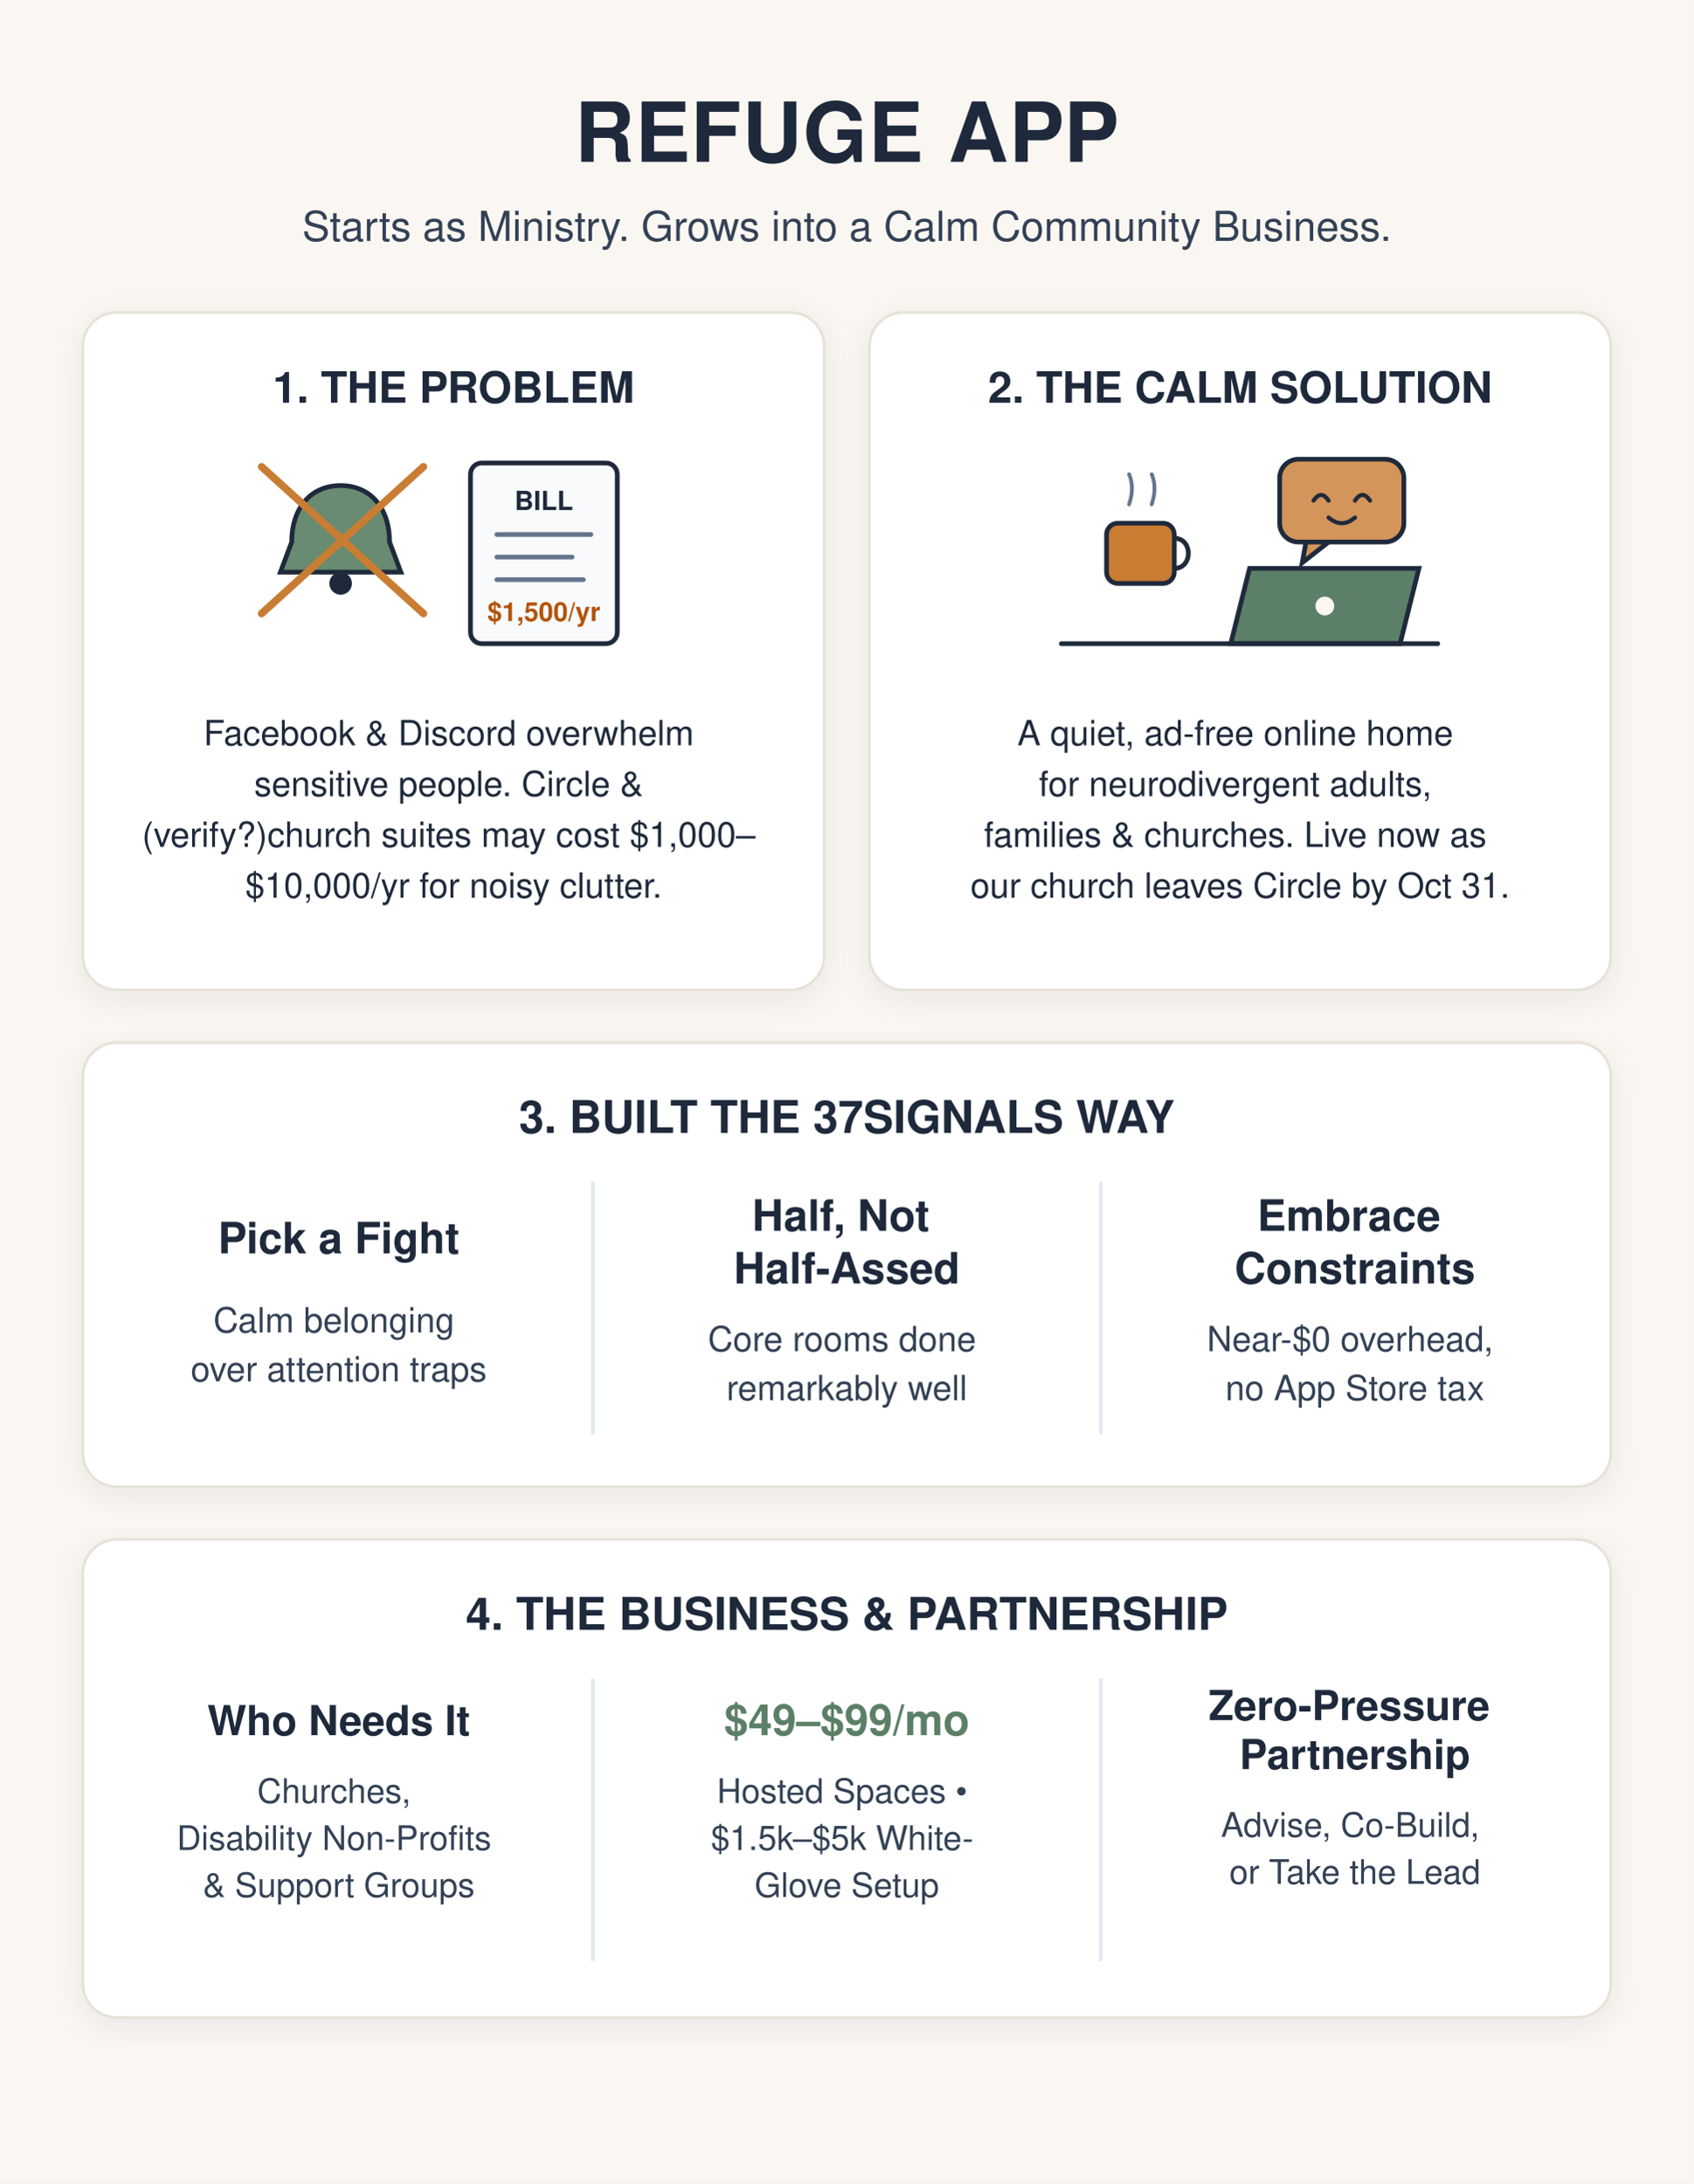
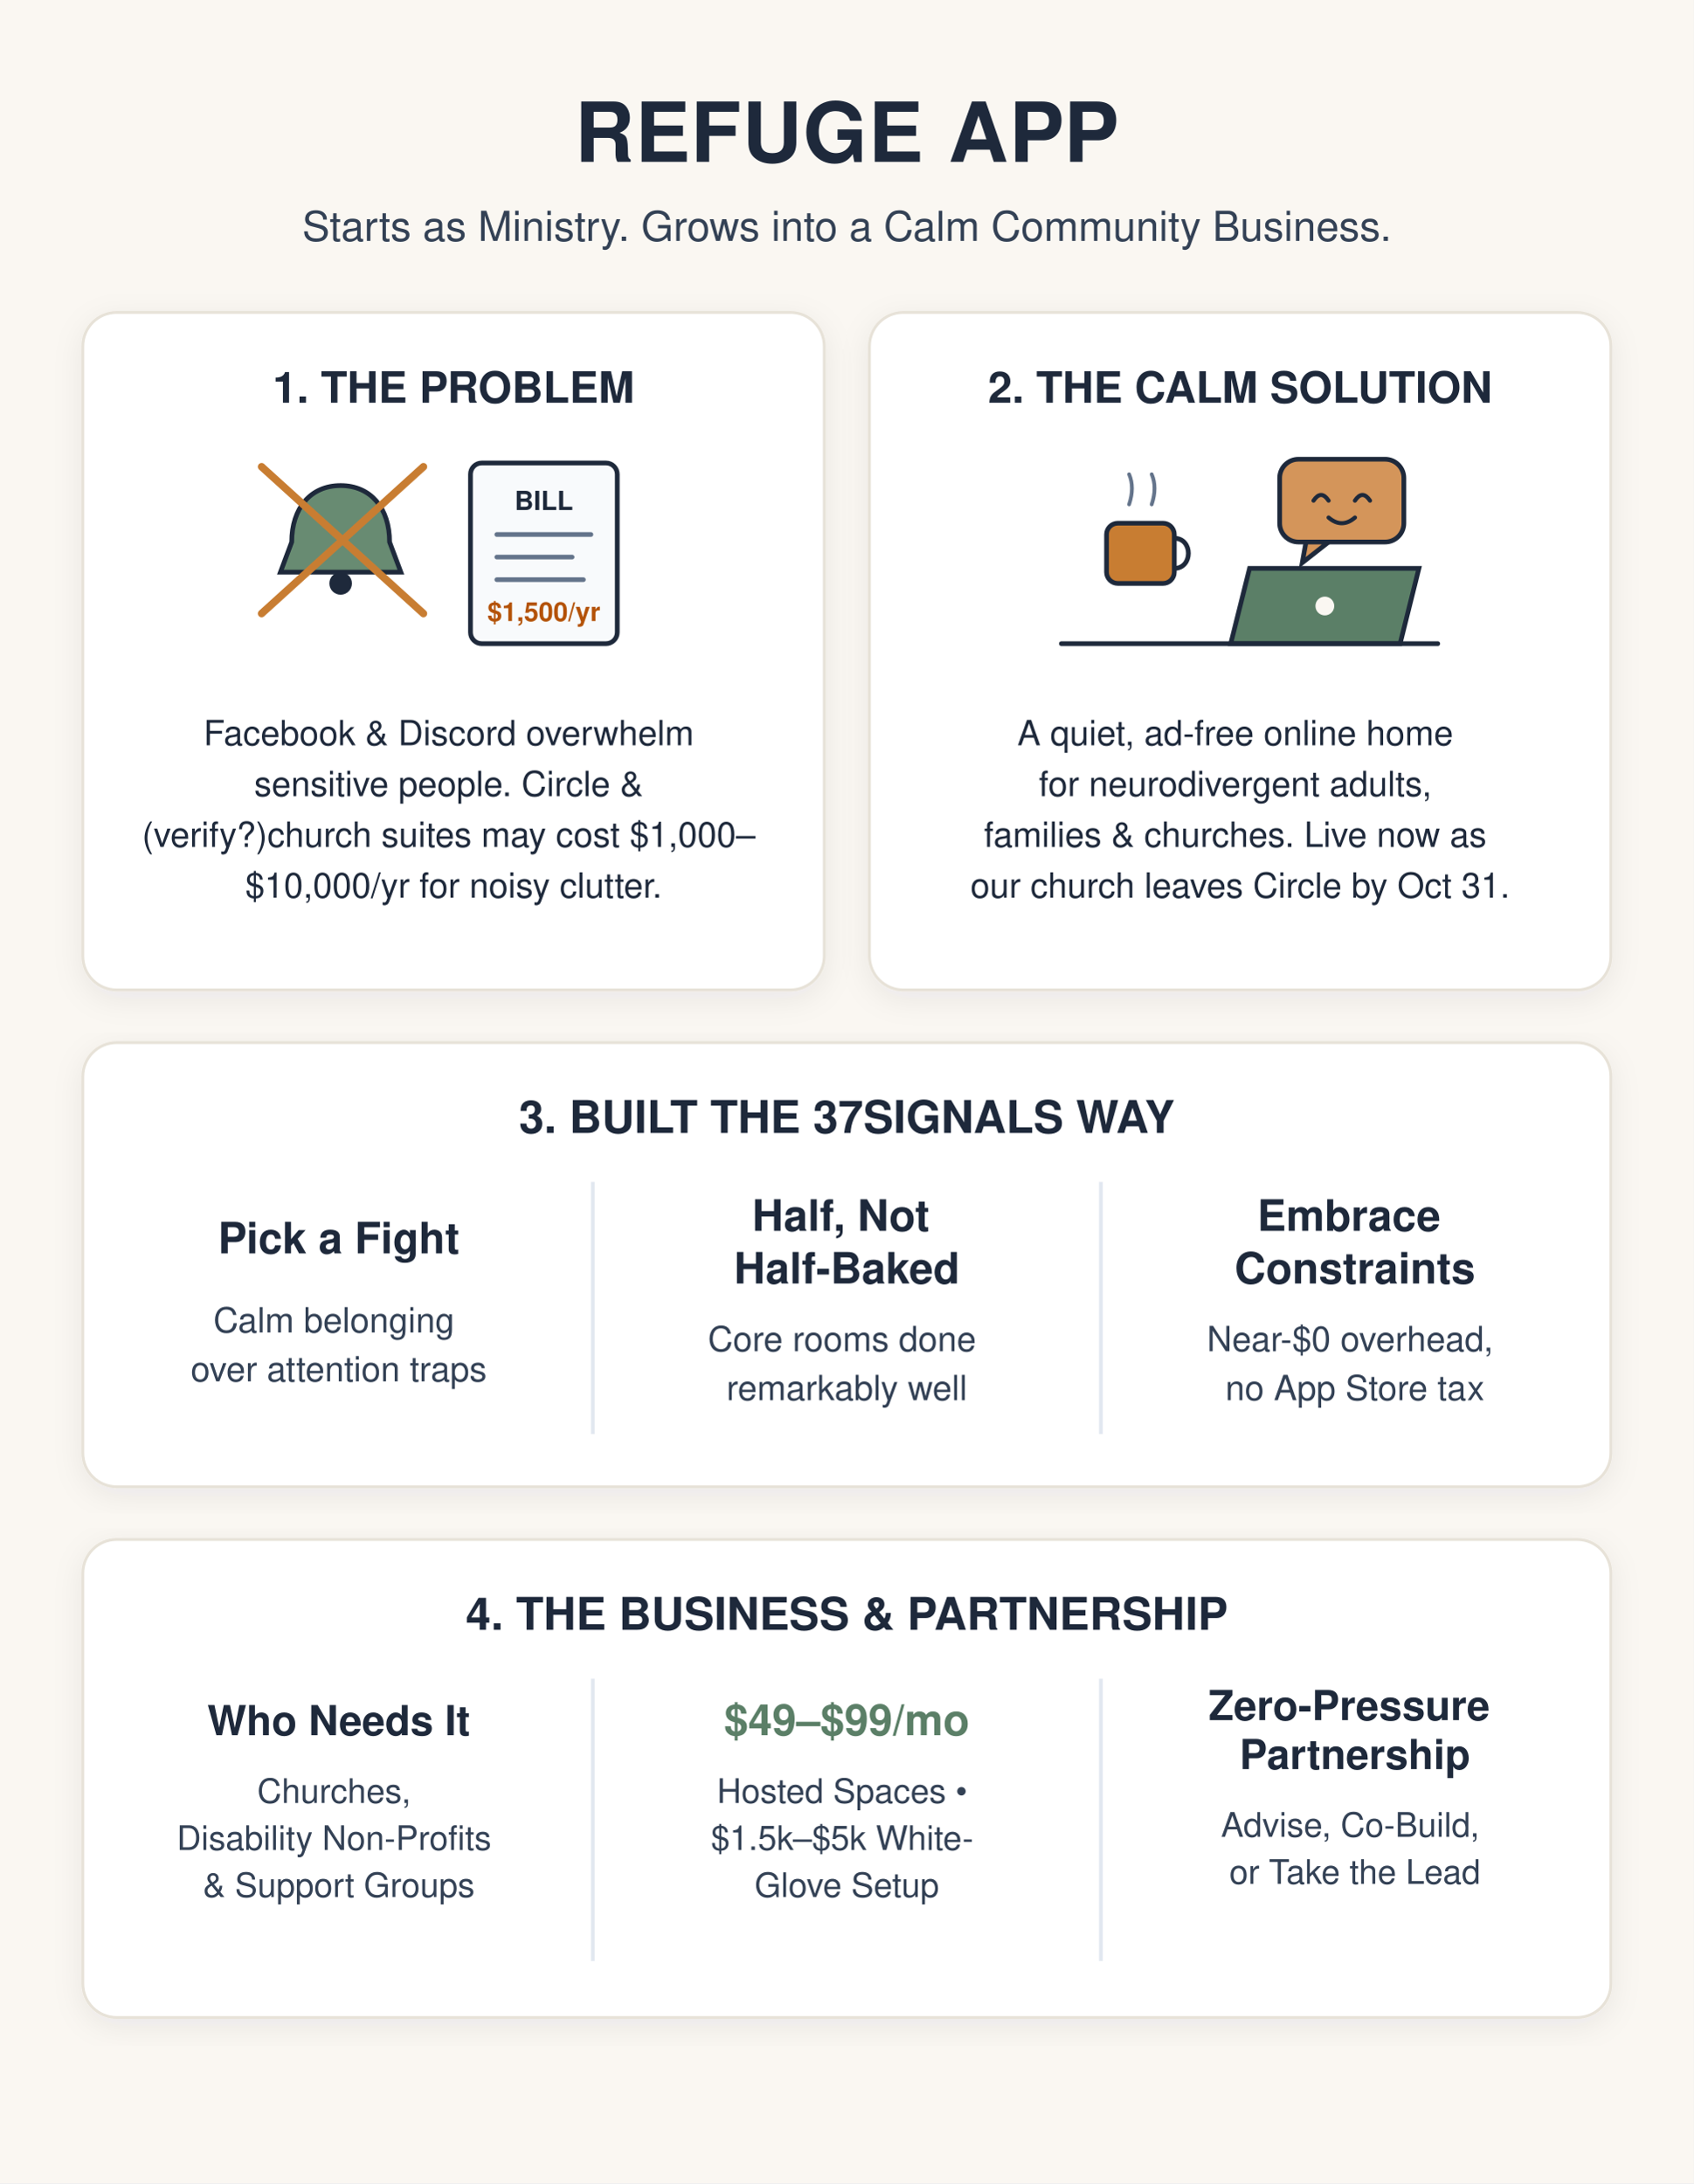
<svg xmlns="http://www.w3.org/2000/svg" viewBox="0 0 900 1160" width="900" height="1160" role="img" aria-labelledby="title desc">
  <defs>
    <filter id="cardShadow" x="-4%" y="-4%" width="108%" height="110%">
      <feDropShadow dx="0" dy="4" stdDeviation="8" flood-color="#1E293B" flood-opacity="0.07" />
    </filter>
  </defs>
  <rect width="900" height="1160" fill="#FAF7F2" />
  <text x="450" y="86" text-anchor="middle" font-family="-apple-system, BlinkMacSystemFont, 'Segoe UI', Helvetica, Arial, sans-serif" font-size="44" font-weight="800" letter-spacing="0.5" fill="#1E293B">REFUGE APP</text>
  <text x="450" y="128" text-anchor="middle" font-family="-apple-system, BlinkMacSystemFont, 'Segoe UI', Helvetica, Arial, sans-serif" font-size="22" font-weight="500" fill="#334155">Starts as Ministry. Grows into a Calm Community Business.</text>
  <rect x="44" y="166" width="394" height="360" rx="18" fill="#FFFFFF" stroke="#E7E2D8" stroke-width="1.5" filter="url(#cardShadow)" />
  <text x="241" y="214" text-anchor="middle" font-family="-apple-system, BlinkMacSystemFont, 'Segoe UI', Helvetica, Arial, sans-serif" font-size="23" font-weight="800" fill="#1E293B">1. THE PROBLEM</text>
  <g transform="translate(135, 240)">
    <path d="M46 18 C30 18 20 30 20 48 L14 64 L78 64 L72 48 C72 30 62 18 46 18 Z" fill="#688B72" stroke="#1E293B" stroke-width="2.5" />
    <circle cx="46" cy="70" r="6" fill="#1E293B" />
    <g transform="translate(115, 6)">
      <rect x="0" y="0" width="78" height="96" rx="6" fill="#F8FAFC" stroke="#1E293B" stroke-width="2.5" />
      <text x="39" y="25" text-anchor="middle" font-family="-apple-system, BlinkMacSystemFont, 'Segoe UI', Helvetica, Arial, sans-serif" font-size="14" font-weight="800" fill="#1E293B">BILL</text>
      <line x1="14" y1="38" x2="64" y2="38" stroke="#64748B" stroke-width="2.5" stroke-linecap="round" />
      <line x1="14" y1="50" x2="54" y2="50" stroke="#64748B" stroke-width="2.5" stroke-linecap="round" />
      <line x1="14" y1="62" x2="60" y2="62" stroke="#64748B" stroke-width="2.5" stroke-linecap="round" />
      <text x="39" y="84" text-anchor="middle" font-family="-apple-system, BlinkMacSystemFont, 'Segoe UI', Helvetica, Arial, sans-serif" font-size="14" font-weight="800" fill="#B45309">$1,500/yr</text>
    </g>
    <line x1="4" y1="8" x2="90" y2="86" stroke="#C87D32" stroke-width="4" stroke-linecap="round" />
    <line x1="90" y1="8" x2="4" y2="86" stroke="#C87D32" stroke-width="4" stroke-linecap="round" />
  </g>
  <text x="241" y="396" text-anchor="middle" font-family="-apple-system, BlinkMacSystemFont, 'Segoe UI', Helvetica, Arial, sans-serif" font-size="18.5" fill="#1E293B">
    <tspan x="241" dy="0">Facebook &amp; Discord overwhelm</tspan>
    <tspan x="241" dy="27">sensitive people. Circle &amp;</tspan>
    <tspan x="241" dy="27">(verify?)church suites may cost $1,000–</tspan>
    <tspan x="241" dy="27">$10,000/yr for noisy clutter.</tspan>
  </text>
  <rect x="462" y="166" width="394" height="360" rx="18" fill="#FFFFFF" stroke="#E7E2D8" stroke-width="1.5" filter="url(#cardShadow)" />
  <text x="659" y="214" text-anchor="middle" font-family="-apple-system, BlinkMacSystemFont, 'Segoe UI', Helvetica, Arial, sans-serif" font-size="23" font-weight="800" fill="#1E293B">2. THE CALM SOLUTION</text>
  <g transform="translate(548, 244)">
    <rect x="132" y="0" width="66" height="44" rx="10" fill="#D4955A" stroke="#1E293B" stroke-width="2.5" />
    <polygon points="146,44 158,44 144,55" fill="#D4955A" stroke="#1E293B" stroke-width="2.5" />
    <path d="M150 22 Q154 16 158 22" fill="none" stroke="#1E293B" stroke-width="2.2" stroke-linecap="round" />
    <path d="M172 22 Q176 16 180 22" fill="none" stroke="#1E293B" stroke-width="2.2" stroke-linecap="round" />
    <path d="M158 31 Q165 37 172 31" fill="none" stroke="#1E293B" stroke-width="2.2" stroke-linecap="round" />
    <rect x="40" y="34" width="36" height="32" rx="6" fill="#C87D32" stroke="#1E293B" stroke-width="2.5" />
    <path d="M76 42 C86 42 86 58 76 58" fill="none" stroke="#1E293B" stroke-width="2.5" />
    <path d="M52 24 Q55 15 52 8" fill="none" stroke="#64748B" stroke-width="2" stroke-linecap="round" />
    <path d="M64 24 Q67 15 64 8" fill="none" stroke="#64748B" stroke-width="2" stroke-linecap="round" />
    <polygon points="116,58 206,58 196,98 106,98" fill="#5B7F67" stroke="#1E293B" stroke-width="2.5" />
    <circle cx="156" cy="78" r="5" fill="#FAF7F2" />
    <line x1="16" y1="98" x2="216" y2="98" stroke="#1E293B" stroke-width="2.5" stroke-linecap="round" />
  </g>
  <text x="659" y="396" text-anchor="middle" font-family="-apple-system, BlinkMacSystemFont, 'Segoe UI', Helvetica, Arial, sans-serif" font-size="18.5" fill="#1E293B">
    <tspan x="659" dy="0">A quiet, ad-free online home</tspan>
    <tspan x="659" dy="27">for neurodivergent adults,</tspan>
    <tspan x="659" dy="27">families &amp; churches. Live now as</tspan>
    <tspan x="659" dy="27">our church leaves Circle by Oct 31.</tspan>
  </text>
  <rect x="44" y="554" width="812" height="236" rx="18" fill="#FFFFFF" stroke="#E7E2D8" stroke-width="1.5" filter="url(#cardShadow)" />
  <text x="450" y="602" text-anchor="middle" font-family="-apple-system, BlinkMacSystemFont, 'Segoe UI', Helvetica, Arial, sans-serif" font-size="24" font-weight="800" fill="#1E293B">3. BUILT THE 37SIGNALS WAY</text>
  <line x1="315" y1="628" x2="315" y2="762" stroke="#E2E8F0" stroke-width="2" />
  <line x1="585" y1="628" x2="585" y2="762" stroke="#E2E8F0" stroke-width="2" />
  <text x="180" y="666" text-anchor="middle" font-family="-apple-system, BlinkMacSystemFont, 'Segoe UI', Helvetica, Arial, sans-serif" font-size="23" font-weight="800" fill="#1E293B">Pick a Fight</text>
  <text x="180" y="708" text-anchor="middle" font-family="-apple-system, BlinkMacSystemFont, 'Segoe UI', Helvetica, Arial, sans-serif" font-size="18.5" fill="#334155">
    <tspan x="180" dy="0">Calm belonging</tspan>
    <tspan x="180" dy="26">over attention traps</tspan>
  </text>
  <text x="450" y="654" text-anchor="middle" font-family="-apple-system, BlinkMacSystemFont, 'Segoe UI', Helvetica, Arial, sans-serif" font-size="23" font-weight="800" fill="#1E293B">
    <tspan x="450" dy="0">Half, Not</tspan>
-     <tspan x="450" dy="28">Half-Assed</tspan>
+     <tspan x="450" dy="28">Half-Baked</tspan>
  </text>
  <text x="450" y="718" text-anchor="middle" font-family="-apple-system, BlinkMacSystemFont, 'Segoe UI', Helvetica, Arial, sans-serif" font-size="18.5" fill="#334155">
    <tspan x="450" dy="0">Core rooms done</tspan>
    <tspan x="450" dy="26">remarkably well</tspan>
  </text>
  <text x="720" y="654" text-anchor="middle" font-family="-apple-system, BlinkMacSystemFont, 'Segoe UI', Helvetica, Arial, sans-serif" font-size="23" font-weight="800" fill="#1E293B">
    <tspan x="720" dy="0">Embrace</tspan>
    <tspan x="720" dy="28">Constraints</tspan>
  </text>
  <text x="720" y="718" text-anchor="middle" font-family="-apple-system, BlinkMacSystemFont, 'Segoe UI', Helvetica, Arial, sans-serif" font-size="18.5" fill="#334155">
    <tspan x="720" dy="0">Near-$0 overhead,</tspan>
    <tspan x="720" dy="26">no App Store tax</tspan>
  </text>
  <rect x="44" y="818" width="812" height="254" rx="18" fill="#FFFFFF" stroke="#E7E2D8" stroke-width="1.5" filter="url(#cardShadow)" />
  <text x="450" y="866" text-anchor="middle" font-family="-apple-system, BlinkMacSystemFont, 'Segoe UI', Helvetica, Arial, sans-serif" font-size="24" font-weight="800" fill="#1E293B">4. THE BUSINESS &amp; PARTNERSHIP</text>
  <line x1="315" y1="892" x2="315" y2="1042" stroke="#E2E8F0" stroke-width="2" />
  <line x1="585" y1="892" x2="585" y2="1042" stroke="#E2E8F0" stroke-width="2" />
  <text x="180" y="922" text-anchor="middle" font-family="-apple-system, BlinkMacSystemFont, 'Segoe UI', Helvetica, Arial, sans-serif" font-size="22" font-weight="800" fill="#1E293B">Who Needs It</text>
  <text x="180" y="958" text-anchor="middle" font-family="-apple-system, BlinkMacSystemFont, 'Segoe UI', Helvetica, Arial, sans-serif" font-size="18" fill="#334155">
    <tspan x="180" dy="0">Churches,</tspan>
    <tspan x="180" dy="25">Disability Non-Profits</tspan>
    <tspan x="180" dy="25">&amp; Support Groups</tspan>
  </text>
  <text x="450" y="922" text-anchor="middle" font-family="-apple-system, BlinkMacSystemFont, 'Segoe UI', Helvetica, Arial, sans-serif" font-size="23" font-weight="800" fill="#5B7F67">$49–$99/mo</text>
  <text x="450" y="958" text-anchor="middle" font-family="-apple-system, BlinkMacSystemFont, 'Segoe UI', Helvetica, Arial, sans-serif" font-size="18" fill="#334155">
    <tspan x="450" dy="0">Hosted Spaces •</tspan>
    <tspan x="450" dy="25">$1.5k–$5k White-</tspan>
    <tspan x="450" dy="25">Glove Setup</tspan>
  </text>
  <text x="720" y="914" text-anchor="middle" font-family="-apple-system, BlinkMacSystemFont, 'Segoe UI', Helvetica, Arial, sans-serif" font-size="22" font-weight="800" fill="#1E293B">
    <tspan x="720" dy="0">Zero-Pressure</tspan>
    <tspan x="720" dy="26">Partnership</tspan>
  </text>
  <text x="720" y="976" text-anchor="middle" font-family="-apple-system, BlinkMacSystemFont, 'Segoe UI', Helvetica, Arial, sans-serif" font-size="18" fill="#334155">
    <tspan x="720" dy="0">Advise, Co-Build,</tspan>
    <tspan x="720" dy="25">or Take the Lead</tspan>
  </text>
</svg>
